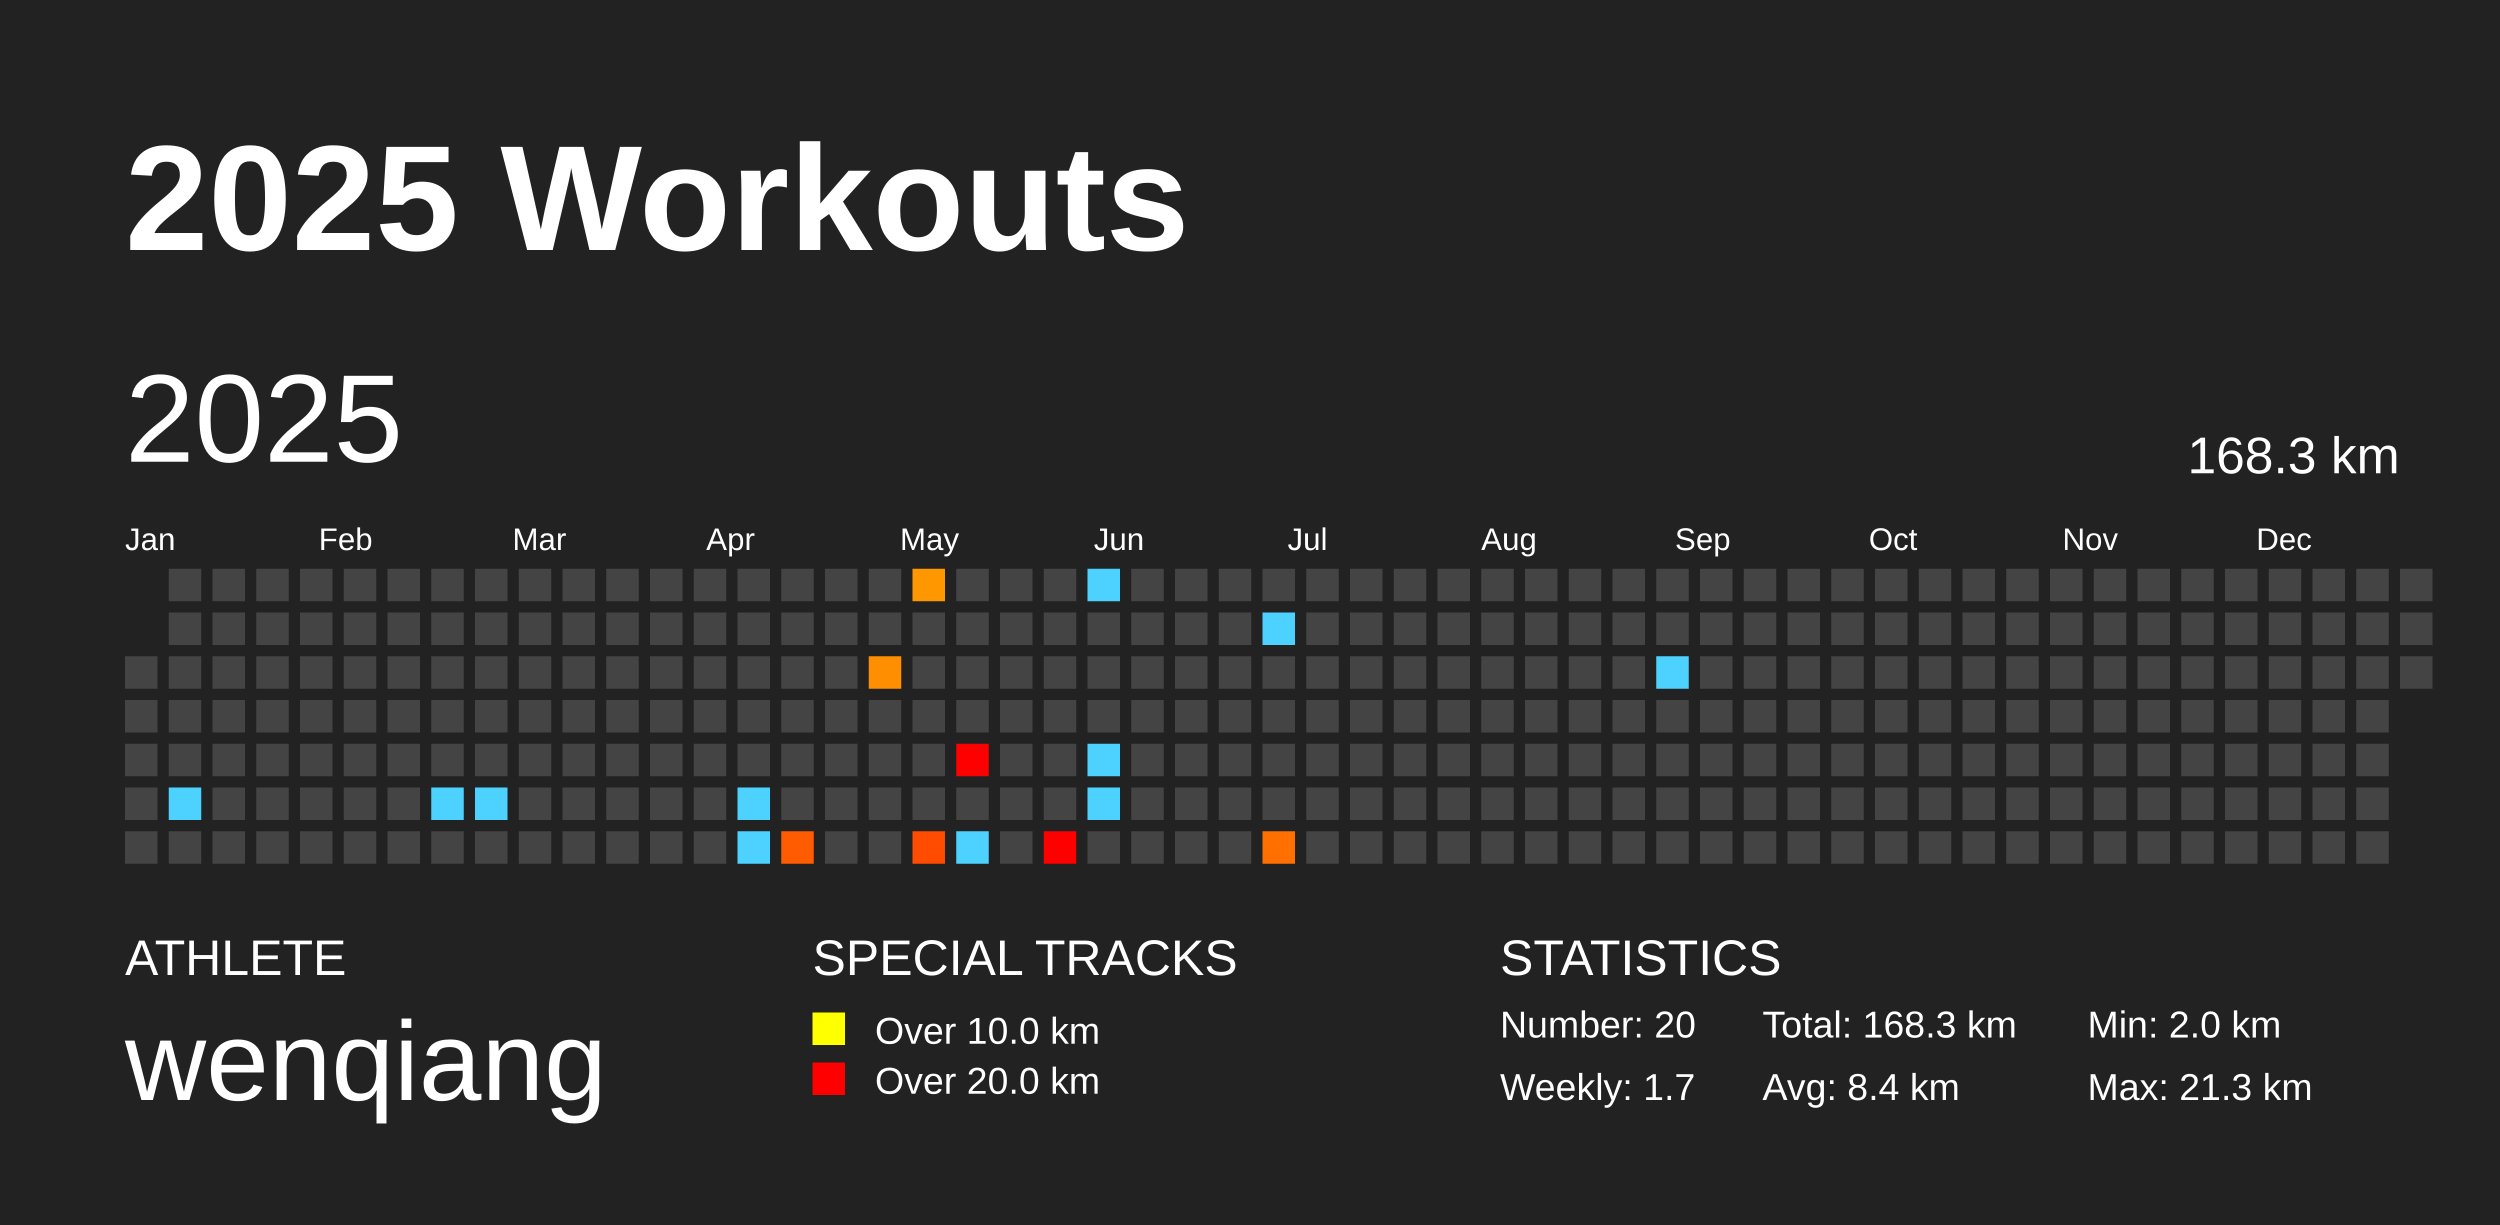
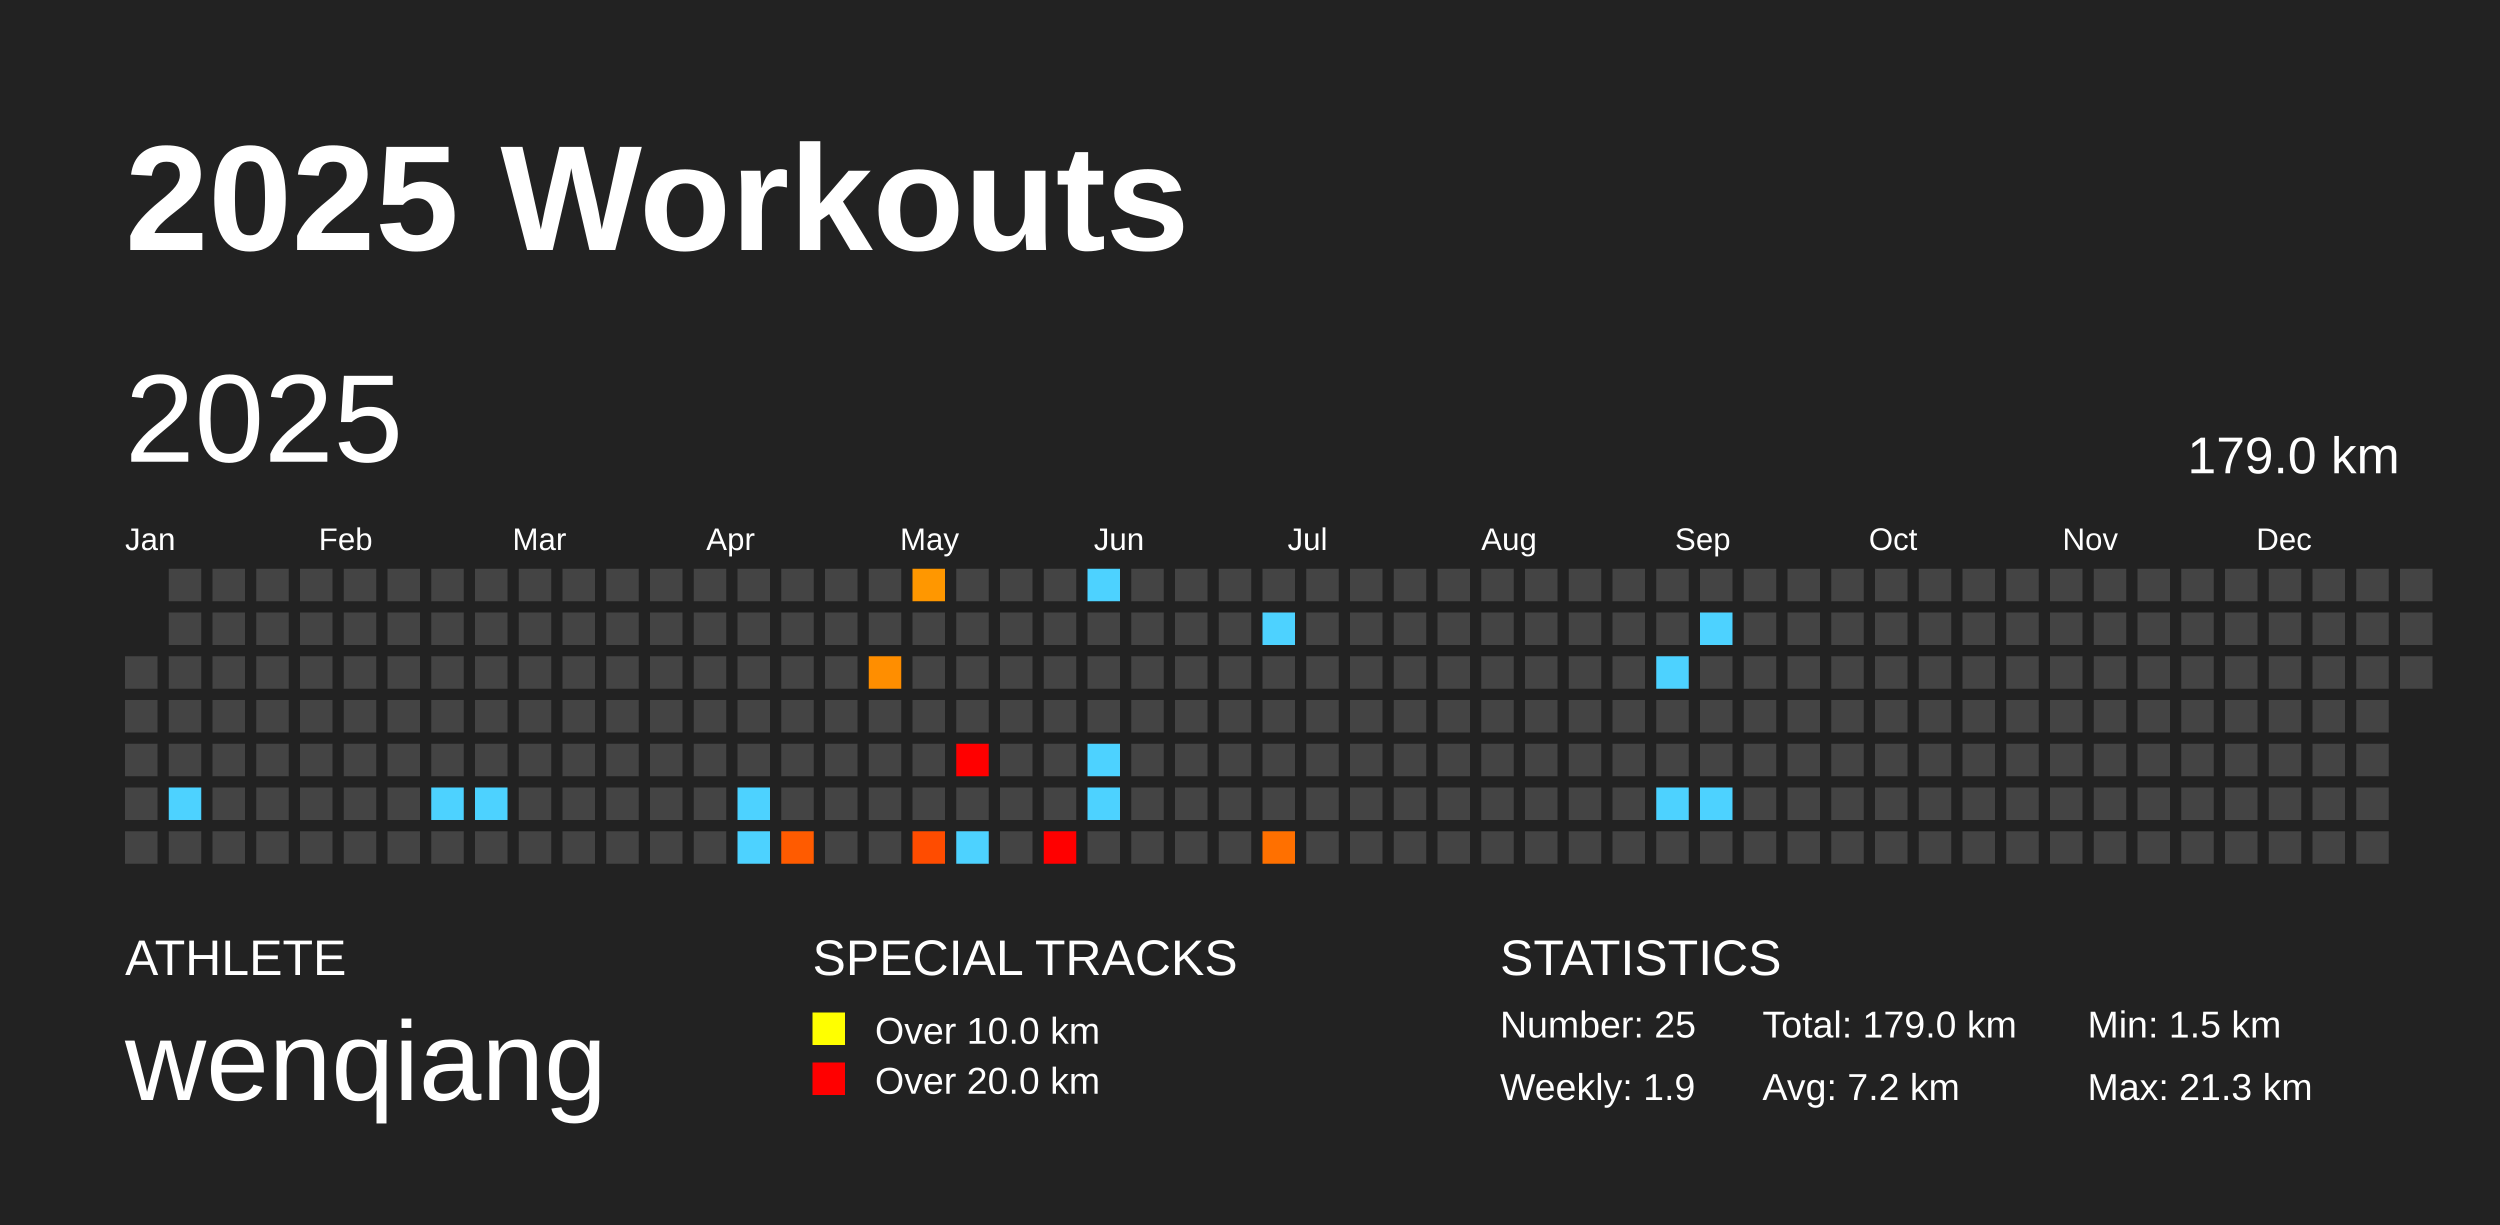
<svg xmlns="http://www.w3.org/2000/svg" baseProfile="full" height="98mm" version="1.1" viewBox="0,0,200,98" width="200mm">
  <defs />
  <rect fill="#222222" height="98" width="200" x="0" y="0" />
  <text fill="#FFFFFF" style="font-size:12px; font-family:Arial; font-weight:bold;" x="10" y="20">2025 Workouts</text>
  <text fill="#FFFFFF" style="font-size:4px; font-family:Arial" x="10" y="78">ATHLETE</text>
  <text fill="#FFFFFF" style="font-size:9px; font-family:Arial" x="10" y="88">wenqiang</text>
  <text fill="#FFFFFF" style="font-size:4px; font-family:Arial" x="65" y="78">SPECIAL TRACKS</text>
  <rect fill="yellow" height="2.6" width="2.6" x="65" y="81" />
  <text fill="#FFFFFF" style="font-size:3px; font-family:Arial" x="70" y="83.5">Over 10.0 km</text>
  <rect fill="red" height="2.6" width="2.6" x="65" y="85" />
  <text fill="#FFFFFF" style="font-size:3px; font-family:Arial" x="70" y="87.5">Over 20.0 km</text>
  <text fill="#FFFFFF" style="font-size:4px; font-family:Arial" x="120" y="78">STATISTICS</text>
-   <text fill="#FFFFFF" style="font-size:3px; font-family:Arial" x="120" y="83">Number: 20</text>
-   <text fill="#FFFFFF" style="font-size:3px; font-family:Arial" x="120" y="88">Weekly: 1.7</text>
-   <text fill="#FFFFFF" style="font-size:3px; font-family:Arial" x="141" y="83">Total: 168.3 km</text>
-   <text fill="#FFFFFF" style="font-size:3px; font-family:Arial" x="141" y="88">Avg: 8.4 km</text>
-   <text fill="#FFFFFF" style="font-size:3px; font-family:Arial" x="167" y="83">Min: 2.0 km</text>
+   <text fill="#FFFFFF" style="font-size:3px; font-family:Arial" x="120" y="83">Number: 25</text>
+   <text fill="#FFFFFF" style="font-size:3px; font-family:Arial" x="120" y="88">Weekly: 1.9</text>
+   <text fill="#FFFFFF" style="font-size:3px; font-family:Arial" x="141" y="83">Total: 179.0 km</text>
+   <text fill="#FFFFFF" style="font-size:3px; font-family:Arial" x="141" y="88">Avg: 7.2 km</text>
+   <text fill="#FFFFFF" style="font-size:3px; font-family:Arial" x="167" y="83">Min: 1.5 km</text>
  <text fill="#FFFFFF" style="font-size:3px; font-family:Arial" x="167" y="88">Max: 21.3 km</text>
  <text dominant-baseline="hanging" fill="#FFFFFF" style="font-size:10.0px; font-family:Arial;" x="10" y="30">2025</text>
-   <text dominant-baseline="hanging" fill="#FFFFFF" style="font-size:4.125px; font-family:Arial;" x="175" y="35">168.3 km</text>
+   <text dominant-baseline="hanging" fill="#FFFFFF" style="font-size:4.125px; font-family:Arial;" x="175" y="35">179.0 km</text>
  <text fill="#FFFFFF" style="font-size:2.5px; font-family:Arial" x="10.0" y="44">Jan</text>
  <text fill="#FFFFFF" style="font-size:2.5px; font-family:Arial" x="25.5" y="44">Feb</text>
  <text fill="#FFFFFF" style="font-size:2.5px; font-family:Arial" x="41.0" y="44">Mar</text>
  <text fill="#FFFFFF" style="font-size:2.5px; font-family:Arial" x="56.5" y="44">Apr</text>
  <text fill="#FFFFFF" style="font-size:2.5px; font-family:Arial" x="72.0" y="44">May</text>
  <text fill="#FFFFFF" style="font-size:2.5px; font-family:Arial" x="87.5" y="44">Jun</text>
  <text fill="#FFFFFF" style="font-size:2.5px; font-family:Arial" x="103.0" y="44">Jul</text>
  <text fill="#FFFFFF" style="font-size:2.5px; font-family:Arial" x="118.5" y="44">Aug</text>
  <text fill="#FFFFFF" style="font-size:2.5px; font-family:Arial" x="134.0" y="44">Sep</text>
  <text fill="#FFFFFF" style="font-size:2.5px; font-family:Arial" x="149.5" y="44">Oct</text>
  <text fill="#FFFFFF" style="font-size:2.5px; font-family:Arial" x="165.0" y="44">Nov</text>
  <text fill="#FFFFFF" style="font-size:2.5px; font-family:Arial" x="180.5" y="44">Dec</text>
  <rect fill="#444444" height="2.6" width="2.6" x="10.0" y="52.5" />
  <rect fill="#444444" height="2.6" width="2.6" x="10.0" y="56.0" />
  <rect fill="#444444" height="2.6" width="2.6" x="10.0" y="59.5" />
  <rect fill="#444444" height="2.6" width="2.6" x="10.0" y="63.0" />
  <rect fill="#444444" height="2.6" width="2.6" x="10.0" y="66.5" />
  <rect fill="#444444" height="2.6" width="2.6" x="13.5" y="45.5" />
  <rect fill="#444444" height="2.6" width="2.6" x="13.5" y="49.0" />
  <rect fill="#444444" height="2.6" width="2.6" x="13.5" y="52.5" />
  <rect fill="#444444" height="2.6" width="2.6" x="13.5" y="56.0" />
  <rect fill="#444444" height="2.6" width="2.6" x="13.5" y="59.5" />
  <rect fill="#4dd2ff" height="2.6" width="2.6" x="13.5" y="63.0" />
  <rect fill="#444444" height="2.6" width="2.6" x="13.5" y="66.5" />
  <rect fill="#444444" height="2.6" width="2.6" x="17.0" y="45.5" />
  <rect fill="#444444" height="2.6" width="2.6" x="17.0" y="49.0" />
  <rect fill="#444444" height="2.6" width="2.6" x="17.0" y="52.5" />
  <rect fill="#444444" height="2.6" width="2.6" x="17.0" y="56.0" />
  <rect fill="#444444" height="2.6" width="2.6" x="17.0" y="59.5" />
  <rect fill="#444444" height="2.6" width="2.6" x="17.0" y="63.0" />
  <rect fill="#444444" height="2.6" width="2.6" x="17.0" y="66.5" />
  <rect fill="#444444" height="2.6" width="2.6" x="20.5" y="45.5" />
  <rect fill="#444444" height="2.6" width="2.6" x="20.5" y="49.0" />
  <rect fill="#444444" height="2.6" width="2.6" x="20.5" y="52.5" />
  <rect fill="#444444" height="2.6" width="2.6" x="20.5" y="56.0" />
  <rect fill="#444444" height="2.6" width="2.6" x="20.5" y="59.5" />
  <rect fill="#444444" height="2.6" width="2.6" x="20.5" y="63.0" />
  <rect fill="#444444" height="2.6" width="2.6" x="20.5" y="66.5" />
  <rect fill="#444444" height="2.6" width="2.6" x="24.0" y="45.5" />
  <rect fill="#444444" height="2.6" width="2.6" x="24.0" y="49.0" />
  <rect fill="#444444" height="2.6" width="2.6" x="24.0" y="52.5" />
  <rect fill="#444444" height="2.6" width="2.6" x="24.0" y="56.0" />
  <rect fill="#444444" height="2.6" width="2.6" x="24.0" y="59.5" />
  <rect fill="#444444" height="2.6" width="2.6" x="24.0" y="63.0" />
  <rect fill="#444444" height="2.6" width="2.6" x="24.0" y="66.5" />
  <rect fill="#444444" height="2.6" width="2.6" x="27.5" y="45.5" />
  <rect fill="#444444" height="2.6" width="2.6" x="27.5" y="49.0" />
  <rect fill="#444444" height="2.6" width="2.6" x="27.5" y="52.5" />
  <rect fill="#444444" height="2.6" width="2.6" x="27.5" y="56.0" />
  <rect fill="#444444" height="2.6" width="2.6" x="27.5" y="59.5" />
  <rect fill="#444444" height="2.6" width="2.6" x="27.5" y="63.0" />
  <rect fill="#444444" height="2.6" width="2.6" x="27.5" y="66.5" />
  <rect fill="#444444" height="2.6" width="2.6" x="31.0" y="45.5" />
  <rect fill="#444444" height="2.6" width="2.6" x="31.0" y="49.0" />
  <rect fill="#444444" height="2.6" width="2.6" x="31.0" y="52.5" />
  <rect fill="#444444" height="2.6" width="2.6" x="31.0" y="56.0" />
  <rect fill="#444444" height="2.6" width="2.6" x="31.0" y="59.5" />
  <rect fill="#444444" height="2.6" width="2.6" x="31.0" y="63.0" />
  <rect fill="#444444" height="2.6" width="2.6" x="31.0" y="66.5" />
  <rect fill="#444444" height="2.6" width="2.6" x="34.5" y="45.5" />
  <rect fill="#444444" height="2.6" width="2.6" x="34.5" y="49.0" />
  <rect fill="#444444" height="2.6" width="2.6" x="34.5" y="52.5" />
  <rect fill="#444444" height="2.6" width="2.6" x="34.5" y="56.0" />
  <rect fill="#444444" height="2.6" width="2.6" x="34.5" y="59.5" />
  <rect fill="#4dd2ff" height="2.6" width="2.6" x="34.5" y="63.0" />
  <rect fill="#444444" height="2.6" width="2.6" x="34.5" y="66.5" />
  <rect fill="#444444" height="2.6" width="2.6" x="38.0" y="45.5" />
  <rect fill="#444444" height="2.6" width="2.6" x="38.0" y="49.0" />
  <rect fill="#444444" height="2.6" width="2.6" x="38.0" y="52.5" />
  <rect fill="#444444" height="2.6" width="2.6" x="38.0" y="56.0" />
  <rect fill="#444444" height="2.6" width="2.6" x="38.0" y="59.5" />
  <rect fill="#4dd2ff" height="2.6" width="2.6" x="38.0" y="63.0" />
  <rect fill="#444444" height="2.6" width="2.6" x="38.0" y="66.5" />
  <rect fill="#444444" height="2.6" width="2.6" x="41.5" y="45.5" />
  <rect fill="#444444" height="2.6" width="2.6" x="41.5" y="49.0" />
  <rect fill="#444444" height="2.6" width="2.6" x="41.5" y="52.5" />
  <rect fill="#444444" height="2.6" width="2.6" x="41.5" y="56.0" />
  <rect fill="#444444" height="2.6" width="2.6" x="41.5" y="59.5" />
  <rect fill="#444444" height="2.6" width="2.6" x="41.5" y="63.0" />
  <rect fill="#444444" height="2.6" width="2.6" x="41.5" y="66.5" />
  <rect fill="#444444" height="2.6" width="2.6" x="45.0" y="45.5" />
  <rect fill="#444444" height="2.6" width="2.6" x="45.0" y="49.0" />
  <rect fill="#444444" height="2.6" width="2.6" x="45.0" y="52.5" />
  <rect fill="#444444" height="2.6" width="2.6" x="45.0" y="56.0" />
  <rect fill="#444444" height="2.6" width="2.6" x="45.0" y="59.5" />
  <rect fill="#444444" height="2.6" width="2.6" x="45.0" y="63.0" />
  <rect fill="#444444" height="2.6" width="2.6" x="45.0" y="66.5" />
  <rect fill="#444444" height="2.6" width="2.6" x="48.5" y="45.5" />
  <rect fill="#444444" height="2.6" width="2.6" x="48.5" y="49.0" />
  <rect fill="#444444" height="2.6" width="2.6" x="48.5" y="52.5" />
  <rect fill="#444444" height="2.6" width="2.6" x="48.5" y="56.0" />
  <rect fill="#444444" height="2.6" width="2.6" x="48.5" y="59.5" />
  <rect fill="#444444" height="2.6" width="2.6" x="48.5" y="63.0" />
  <rect fill="#444444" height="2.6" width="2.6" x="48.5" y="66.5" />
  <rect fill="#444444" height="2.6" width="2.6" x="52.0" y="45.5" />
  <rect fill="#444444" height="2.6" width="2.6" x="52.0" y="49.0" />
  <rect fill="#444444" height="2.6" width="2.6" x="52.0" y="52.5" />
  <rect fill="#444444" height="2.6" width="2.6" x="52.0" y="56.0" />
  <rect fill="#444444" height="2.6" width="2.6" x="52.0" y="59.5" />
  <rect fill="#444444" height="2.6" width="2.6" x="52.0" y="63.0" />
  <rect fill="#444444" height="2.6" width="2.6" x="52.0" y="66.5" />
  <rect fill="#444444" height="2.6" width="2.6" x="55.5" y="45.5" />
  <rect fill="#444444" height="2.6" width="2.6" x="55.5" y="49.0" />
  <rect fill="#444444" height="2.6" width="2.6" x="55.5" y="52.5" />
  <rect fill="#444444" height="2.6" width="2.6" x="55.5" y="56.0" />
  <rect fill="#444444" height="2.6" width="2.6" x="55.5" y="59.5" />
  <rect fill="#444444" height="2.6" width="2.6" x="55.5" y="63.0" />
  <rect fill="#444444" height="2.6" width="2.6" x="55.5" y="66.5" />
  <rect fill="#444444" height="2.6" width="2.6" x="59.0" y="45.5" />
  <rect fill="#444444" height="2.6" width="2.6" x="59.0" y="49.0" />
  <rect fill="#444444" height="2.6" width="2.6" x="59.0" y="52.5" />
  <rect fill="#444444" height="2.6" width="2.6" x="59.0" y="56.0" />
  <rect fill="#444444" height="2.6" width="2.6" x="59.0" y="59.5" />
  <rect fill="#4dd2ff" height="2.6" width="2.6" x="59.0" y="63.0" />
  <rect fill="#4dd2ff" height="2.6" width="2.6" x="59.0" y="66.5" />
  <rect fill="#444444" height="2.6" width="2.6" x="62.5" y="45.5" />
  <rect fill="#444444" height="2.6" width="2.6" x="62.5" y="49.0" />
  <rect fill="#444444" height="2.6" width="2.6" x="62.5" y="52.5" />
  <rect fill="#444444" height="2.6" width="2.6" x="62.5" y="56.0" />
  <rect fill="#444444" height="2.6" width="2.6" x="62.5" y="59.5" />
  <rect fill="#444444" height="2.6" width="2.6" x="62.5" y="63.0" />
  <rect fill="#ff5b00" height="2.6" width="2.6" x="62.5" y="66.5" />
  <rect fill="#444444" height="2.6" width="2.6" x="66.0" y="45.5" />
  <rect fill="#444444" height="2.6" width="2.6" x="66.0" y="49.0" />
  <rect fill="#444444" height="2.6" width="2.6" x="66.0" y="52.5" />
  <rect fill="#444444" height="2.6" width="2.6" x="66.0" y="56.0" />
  <rect fill="#444444" height="2.6" width="2.6" x="66.0" y="59.5" />
  <rect fill="#444444" height="2.6" width="2.6" x="66.0" y="63.0" />
  <rect fill="#444444" height="2.6" width="2.6" x="66.0" y="66.5" />
  <rect fill="#444444" height="2.6" width="2.6" x="69.5" y="45.5" />
  <rect fill="#444444" height="2.6" width="2.6" x="69.5" y="49.0" />
  <rect fill="#ff8e00" height="2.6" width="2.6" x="69.5" y="52.5" />
  <rect fill="#444444" height="2.6" width="2.6" x="69.5" y="56.0" />
  <rect fill="#444444" height="2.6" width="2.6" x="69.5" y="59.5" />
  <rect fill="#444444" height="2.6" width="2.6" x="69.5" y="63.0" />
  <rect fill="#444444" height="2.6" width="2.6" x="69.5" y="66.5" />
  <rect fill="#ff9700" height="2.6" width="2.6" x="73.0" y="45.5" />
  <rect fill="#444444" height="2.6" width="2.6" x="73.0" y="49.0" />
  <rect fill="#444444" height="2.6" width="2.6" x="73.0" y="52.5" />
  <rect fill="#444444" height="2.6" width="2.6" x="73.0" y="56.0" />
  <rect fill="#444444" height="2.6" width="2.6" x="73.0" y="59.5" />
  <rect fill="#444444" height="2.6" width="2.6" x="73.0" y="63.0" />
  <rect fill="#ff4c00" height="2.6" width="2.6" x="73.0" y="66.5" />
  <rect fill="#444444" height="2.6" width="2.6" x="76.5" y="45.5" />
  <rect fill="#444444" height="2.6" width="2.6" x="76.5" y="49.0" />
  <rect fill="#444444" height="2.6" width="2.6" x="76.5" y="52.5" />
  <rect fill="#444444" height="2.6" width="2.6" x="76.5" y="56.0" />
  <rect fill="red" height="2.6" width="2.6" x="76.5" y="59.5" />
  <rect fill="#444444" height="2.6" width="2.6" x="76.5" y="63.0" />
  <rect fill="#4dd2ff" height="2.6" width="2.6" x="76.5" y="66.5" />
  <rect fill="#444444" height="2.6" width="2.6" x="80.0" y="45.5" />
  <rect fill="#444444" height="2.6" width="2.6" x="80.0" y="49.0" />
  <rect fill="#444444" height="2.6" width="2.6" x="80.0" y="52.5" />
  <rect fill="#444444" height="2.6" width="2.6" x="80.0" y="56.0" />
  <rect fill="#444444" height="2.6" width="2.6" x="80.0" y="59.5" />
  <rect fill="#444444" height="2.6" width="2.6" x="80.0" y="63.0" />
  <rect fill="#444444" height="2.6" width="2.6" x="80.0" y="66.5" />
  <rect fill="#444444" height="2.6" width="2.6" x="83.5" y="45.5" />
  <rect fill="#444444" height="2.6" width="2.6" x="83.5" y="49.0" />
  <rect fill="#444444" height="2.6" width="2.6" x="83.5" y="52.5" />
  <rect fill="#444444" height="2.6" width="2.6" x="83.5" y="56.0" />
  <rect fill="#444444" height="2.6" width="2.6" x="83.5" y="59.5" />
  <rect fill="#444444" height="2.6" width="2.6" x="83.5" y="63.0" />
  <rect fill="red" height="2.6" width="2.6" x="83.5" y="66.5" />
  <rect fill="#4dd2ff" height="2.6" width="2.6" x="87.0" y="45.5" />
  <rect fill="#444444" height="2.6" width="2.6" x="87.0" y="49.0" />
  <rect fill="#444444" height="2.6" width="2.6" x="87.0" y="52.5" />
  <rect fill="#444444" height="2.6" width="2.6" x="87.0" y="56.0" />
  <rect fill="#4dd2ff" height="2.6" width="2.6" x="87.0" y="59.5" />
  <rect fill="#4dd2ff" height="2.6" width="2.6" x="87.0" y="63.0" />
  <rect fill="#444444" height="2.6" width="2.6" x="87.0" y="66.5" />
  <rect fill="#444444" height="2.6" width="2.6" x="90.5" y="45.5" />
  <rect fill="#444444" height="2.6" width="2.6" x="90.5" y="49.0" />
  <rect fill="#444444" height="2.6" width="2.6" x="90.5" y="52.5" />
  <rect fill="#444444" height="2.6" width="2.6" x="90.5" y="56.0" />
  <rect fill="#444444" height="2.6" width="2.6" x="90.5" y="59.5" />
  <rect fill="#444444" height="2.6" width="2.6" x="90.5" y="63.0" />
  <rect fill="#444444" height="2.6" width="2.6" x="90.5" y="66.5" />
  <rect fill="#444444" height="2.6" width="2.6" x="94.0" y="45.5" />
  <rect fill="#444444" height="2.6" width="2.6" x="94.0" y="49.0" />
  <rect fill="#444444" height="2.6" width="2.6" x="94.0" y="52.5" />
  <rect fill="#444444" height="2.6" width="2.6" x="94.0" y="56.0" />
  <rect fill="#444444" height="2.6" width="2.6" x="94.0" y="59.5" />
  <rect fill="#444444" height="2.6" width="2.6" x="94.0" y="63.0" />
  <rect fill="#444444" height="2.6" width="2.6" x="94.0" y="66.5" />
  <rect fill="#444444" height="2.6" width="2.6" x="97.5" y="45.5" />
  <rect fill="#444444" height="2.6" width="2.6" x="97.5" y="49.0" />
  <rect fill="#444444" height="2.6" width="2.6" x="97.5" y="52.5" />
  <rect fill="#444444" height="2.6" width="2.6" x="97.5" y="56.0" />
  <rect fill="#444444" height="2.6" width="2.6" x="97.5" y="59.5" />
  <rect fill="#444444" height="2.6" width="2.6" x="97.5" y="63.0" />
  <rect fill="#444444" height="2.6" width="2.6" x="97.5" y="66.5" />
  <rect fill="#444444" height="2.6" width="2.6" x="101.0" y="45.5" />
  <rect fill="#4dd2ff" height="2.6" width="2.6" x="101.0" y="49.0" />
  <rect fill="#444444" height="2.6" width="2.6" x="101.0" y="52.5" />
  <rect fill="#444444" height="2.6" width="2.6" x="101.0" y="56.0" />
  <rect fill="#444444" height="2.6" width="2.6" x="101.0" y="59.5" />
  <rect fill="#444444" height="2.6" width="2.6" x="101.0" y="63.0" />
  <rect fill="#ff7000" height="2.6" width="2.6" x="101.0" y="66.5" />
  <rect fill="#444444" height="2.6" width="2.6" x="104.5" y="45.5" />
  <rect fill="#444444" height="2.6" width="2.6" x="104.5" y="49.0" />
  <rect fill="#444444" height="2.6" width="2.6" x="104.5" y="52.5" />
  <rect fill="#444444" height="2.6" width="2.6" x="104.5" y="56.0" />
  <rect fill="#444444" height="2.6" width="2.6" x="104.5" y="59.5" />
  <rect fill="#444444" height="2.6" width="2.6" x="104.5" y="63.0" />
  <rect fill="#444444" height="2.6" width="2.6" x="104.5" y="66.5" />
  <rect fill="#444444" height="2.6" width="2.6" x="108.0" y="45.5" />
  <rect fill="#444444" height="2.6" width="2.6" x="108.0" y="49.0" />
  <rect fill="#444444" height="2.6" width="2.6" x="108.0" y="52.5" />
  <rect fill="#444444" height="2.6" width="2.6" x="108.0" y="56.0" />
  <rect fill="#444444" height="2.6" width="2.6" x="108.0" y="59.5" />
  <rect fill="#444444" height="2.6" width="2.6" x="108.0" y="63.0" />
  <rect fill="#444444" height="2.6" width="2.6" x="108.0" y="66.5" />
  <rect fill="#444444" height="2.6" width="2.6" x="111.5" y="45.5" />
  <rect fill="#444444" height="2.6" width="2.6" x="111.5" y="49.0" />
  <rect fill="#444444" height="2.6" width="2.6" x="111.5" y="52.5" />
  <rect fill="#444444" height="2.6" width="2.6" x="111.5" y="56.0" />
  <rect fill="#444444" height="2.6" width="2.6" x="111.5" y="59.5" />
  <rect fill="#444444" height="2.6" width="2.6" x="111.5" y="63.0" />
  <rect fill="#444444" height="2.6" width="2.6" x="111.5" y="66.5" />
  <rect fill="#444444" height="2.6" width="2.6" x="115.0" y="45.5" />
  <rect fill="#444444" height="2.6" width="2.6" x="115.0" y="49.0" />
  <rect fill="#444444" height="2.6" width="2.6" x="115.0" y="52.5" />
  <rect fill="#444444" height="2.6" width="2.6" x="115.0" y="56.0" />
  <rect fill="#444444" height="2.6" width="2.6" x="115.0" y="59.5" />
  <rect fill="#444444" height="2.6" width="2.6" x="115.0" y="63.0" />
  <rect fill="#444444" height="2.6" width="2.6" x="115.0" y="66.5" />
  <rect fill="#444444" height="2.6" width="2.6" x="118.5" y="45.5" />
  <rect fill="#444444" height="2.6" width="2.6" x="118.5" y="49.0" />
  <rect fill="#444444" height="2.6" width="2.6" x="118.5" y="52.5" />
  <rect fill="#444444" height="2.6" width="2.6" x="118.5" y="56.0" />
  <rect fill="#444444" height="2.6" width="2.6" x="118.5" y="59.5" />
  <rect fill="#444444" height="2.6" width="2.6" x="118.5" y="63.0" />
  <rect fill="#444444" height="2.6" width="2.6" x="118.5" y="66.5" />
  <rect fill="#444444" height="2.6" width="2.6" x="122.0" y="45.5" />
  <rect fill="#444444" height="2.6" width="2.6" x="122.0" y="49.0" />
  <rect fill="#444444" height="2.6" width="2.6" x="122.0" y="52.5" />
  <rect fill="#444444" height="2.6" width="2.6" x="122.0" y="56.0" />
  <rect fill="#444444" height="2.6" width="2.6" x="122.0" y="59.5" />
  <rect fill="#444444" height="2.6" width="2.6" x="122.0" y="63.0" />
  <rect fill="#444444" height="2.6" width="2.6" x="122.0" y="66.5" />
  <rect fill="#444444" height="2.6" width="2.6" x="125.5" y="45.5" />
  <rect fill="#444444" height="2.6" width="2.6" x="125.5" y="49.0" />
  <rect fill="#444444" height="2.6" width="2.6" x="125.5" y="52.5" />
  <rect fill="#444444" height="2.6" width="2.6" x="125.5" y="56.0" />
  <rect fill="#444444" height="2.6" width="2.6" x="125.5" y="59.5" />
  <rect fill="#444444" height="2.6" width="2.6" x="125.5" y="63.0" />
  <rect fill="#444444" height="2.6" width="2.6" x="125.5" y="66.5" />
  <rect fill="#444444" height="2.6" width="2.6" x="129.0" y="45.5" />
  <rect fill="#444444" height="2.6" width="2.6" x="129.0" y="49.0" />
  <rect fill="#444444" height="2.6" width="2.6" x="129.0" y="52.5" />
  <rect fill="#444444" height="2.6" width="2.6" x="129.0" y="56.0" />
  <rect fill="#444444" height="2.6" width="2.6" x="129.0" y="59.5" />
  <rect fill="#444444" height="2.6" width="2.6" x="129.0" y="63.0" />
  <rect fill="#444444" height="2.6" width="2.6" x="129.0" y="66.5" />
  <rect fill="#444444" height="2.6" width="2.6" x="132.5" y="45.5" />
  <rect fill="#444444" height="2.6" width="2.6" x="132.5" y="49.0" />
  <rect fill="#4dd2ff" height="2.6" width="2.6" x="132.5" y="52.5" />
  <rect fill="#444444" height="2.6" width="2.6" x="132.5" y="56.0" />
  <rect fill="#444444" height="2.6" width="2.6" x="132.5" y="59.5" />
-   <rect fill="#444444" height="2.6" width="2.6" x="132.5" y="63.0" />
+   <rect fill="#4dd2ff" height="2.6" width="2.6" x="132.5" y="63.0" />
  <rect fill="#444444" height="2.6" width="2.6" x="132.5" y="66.5" />
  <rect fill="#444444" height="2.6" width="2.6" x="136.0" y="45.5" />
-   <rect fill="#444444" height="2.6" width="2.6" x="136.0" y="49.0" />
+   <rect fill="#4dd2ff" height="2.6" width="2.6" x="136.0" y="49.0" />
  <rect fill="#444444" height="2.6" width="2.6" x="136.0" y="52.5" />
  <rect fill="#444444" height="2.6" width="2.6" x="136.0" y="56.0" />
  <rect fill="#444444" height="2.6" width="2.6" x="136.0" y="59.5" />
-   <rect fill="#444444" height="2.6" width="2.6" x="136.0" y="63.0" />
+   <rect fill="#4dd2ff" height="2.6" width="2.6" x="136.0" y="63.0" />
  <rect fill="#444444" height="2.6" width="2.6" x="136.0" y="66.5" />
  <rect fill="#444444" height="2.6" width="2.6" x="139.5" y="45.5" />
  <rect fill="#444444" height="2.6" width="2.6" x="139.5" y="49.0" />
  <rect fill="#444444" height="2.6" width="2.6" x="139.5" y="52.5" />
  <rect fill="#444444" height="2.6" width="2.6" x="139.5" y="56.0" />
  <rect fill="#444444" height="2.6" width="2.6" x="139.5" y="59.5" />
  <rect fill="#444444" height="2.6" width="2.6" x="139.5" y="63.0" />
  <rect fill="#444444" height="2.6" width="2.6" x="139.5" y="66.5" />
  <rect fill="#444444" height="2.6" width="2.6" x="143.0" y="45.5" />
  <rect fill="#444444" height="2.6" width="2.6" x="143.0" y="49.0" />
  <rect fill="#444444" height="2.6" width="2.6" x="143.0" y="52.5" />
  <rect fill="#444444" height="2.6" width="2.6" x="143.0" y="56.0" />
  <rect fill="#444444" height="2.6" width="2.6" x="143.0" y="59.5" />
  <rect fill="#444444" height="2.6" width="2.6" x="143.0" y="63.0" />
  <rect fill="#444444" height="2.6" width="2.6" x="143.0" y="66.5" />
  <rect fill="#444444" height="2.6" width="2.6" x="146.5" y="45.5" />
  <rect fill="#444444" height="2.6" width="2.6" x="146.5" y="49.0" />
  <rect fill="#444444" height="2.6" width="2.6" x="146.5" y="52.5" />
  <rect fill="#444444" height="2.6" width="2.6" x="146.5" y="56.0" />
  <rect fill="#444444" height="2.6" width="2.6" x="146.5" y="59.5" />
  <rect fill="#444444" height="2.6" width="2.6" x="146.5" y="63.0" />
  <rect fill="#444444" height="2.6" width="2.6" x="146.5" y="66.5" />
  <rect fill="#444444" height="2.6" width="2.6" x="150.0" y="45.5" />
  <rect fill="#444444" height="2.6" width="2.6" x="150.0" y="49.0" />
  <rect fill="#444444" height="2.6" width="2.6" x="150.0" y="52.5" />
  <rect fill="#444444" height="2.6" width="2.6" x="150.0" y="56.0" />
  <rect fill="#444444" height="2.6" width="2.6" x="150.0" y="59.5" />
  <rect fill="#444444" height="2.6" width="2.6" x="150.0" y="63.0" />
  <rect fill="#444444" height="2.6" width="2.6" x="150.0" y="66.5" />
  <rect fill="#444444" height="2.6" width="2.6" x="153.5" y="45.5" />
  <rect fill="#444444" height="2.6" width="2.6" x="153.5" y="49.0" />
  <rect fill="#444444" height="2.6" width="2.6" x="153.5" y="52.5" />
  <rect fill="#444444" height="2.6" width="2.6" x="153.5" y="56.0" />
  <rect fill="#444444" height="2.6" width="2.6" x="153.5" y="59.5" />
  <rect fill="#444444" height="2.6" width="2.6" x="153.5" y="63.0" />
  <rect fill="#444444" height="2.6" width="2.6" x="153.5" y="66.5" />
  <rect fill="#444444" height="2.6" width="2.6" x="157.0" y="45.5" />
  <rect fill="#444444" height="2.6" width="2.6" x="157.0" y="49.0" />
  <rect fill="#444444" height="2.6" width="2.6" x="157.0" y="52.5" />
  <rect fill="#444444" height="2.6" width="2.6" x="157.0" y="56.0" />
  <rect fill="#444444" height="2.6" width="2.6" x="157.0" y="59.5" />
  <rect fill="#444444" height="2.6" width="2.6" x="157.0" y="63.0" />
  <rect fill="#444444" height="2.6" width="2.6" x="157.0" y="66.5" />
  <rect fill="#444444" height="2.6" width="2.6" x="160.5" y="45.5" />
  <rect fill="#444444" height="2.6" width="2.6" x="160.5" y="49.0" />
  <rect fill="#444444" height="2.6" width="2.6" x="160.5" y="52.5" />
  <rect fill="#444444" height="2.6" width="2.6" x="160.5" y="56.0" />
  <rect fill="#444444" height="2.6" width="2.6" x="160.5" y="59.5" />
  <rect fill="#444444" height="2.6" width="2.6" x="160.5" y="63.0" />
  <rect fill="#444444" height="2.6" width="2.6" x="160.5" y="66.5" />
  <rect fill="#444444" height="2.6" width="2.6" x="164.0" y="45.5" />
  <rect fill="#444444" height="2.6" width="2.6" x="164.0" y="49.0" />
  <rect fill="#444444" height="2.6" width="2.6" x="164.0" y="52.5" />
  <rect fill="#444444" height="2.6" width="2.6" x="164.0" y="56.0" />
  <rect fill="#444444" height="2.6" width="2.6" x="164.0" y="59.5" />
  <rect fill="#444444" height="2.6" width="2.6" x="164.0" y="63.0" />
  <rect fill="#444444" height="2.6" width="2.6" x="164.0" y="66.5" />
  <rect fill="#444444" height="2.6" width="2.6" x="167.5" y="45.5" />
  <rect fill="#444444" height="2.6" width="2.6" x="167.5" y="49.0" />
  <rect fill="#444444" height="2.6" width="2.6" x="167.5" y="52.5" />
  <rect fill="#444444" height="2.6" width="2.6" x="167.5" y="56.0" />
  <rect fill="#444444" height="2.6" width="2.6" x="167.5" y="59.5" />
  <rect fill="#444444" height="2.6" width="2.6" x="167.5" y="63.0" />
  <rect fill="#444444" height="2.6" width="2.6" x="167.5" y="66.5" />
  <rect fill="#444444" height="2.6" width="2.6" x="171.0" y="45.5" />
  <rect fill="#444444" height="2.6" width="2.6" x="171.0" y="49.0" />
  <rect fill="#444444" height="2.6" width="2.6" x="171.0" y="52.5" />
  <rect fill="#444444" height="2.6" width="2.6" x="171.0" y="56.0" />
  <rect fill="#444444" height="2.6" width="2.6" x="171.0" y="59.5" />
  <rect fill="#444444" height="2.6" width="2.6" x="171.0" y="63.0" />
  <rect fill="#444444" height="2.6" width="2.6" x="171.0" y="66.5" />
  <rect fill="#444444" height="2.6" width="2.6" x="174.5" y="45.5" />
  <rect fill="#444444" height="2.6" width="2.6" x="174.5" y="49.0" />
  <rect fill="#444444" height="2.6" width="2.6" x="174.5" y="52.5" />
  <rect fill="#444444" height="2.6" width="2.6" x="174.5" y="56.0" />
  <rect fill="#444444" height="2.6" width="2.6" x="174.5" y="59.5" />
  <rect fill="#444444" height="2.6" width="2.6" x="174.5" y="63.0" />
  <rect fill="#444444" height="2.6" width="2.6" x="174.5" y="66.5" />
  <rect fill="#444444" height="2.6" width="2.6" x="178.0" y="45.5" />
  <rect fill="#444444" height="2.6" width="2.6" x="178.0" y="49.0" />
  <rect fill="#444444" height="2.6" width="2.6" x="178.0" y="52.5" />
  <rect fill="#444444" height="2.6" width="2.6" x="178.0" y="56.0" />
  <rect fill="#444444" height="2.6" width="2.6" x="178.0" y="59.5" />
  <rect fill="#444444" height="2.6" width="2.6" x="178.0" y="63.0" />
  <rect fill="#444444" height="2.6" width="2.6" x="178.0" y="66.5" />
  <rect fill="#444444" height="2.6" width="2.6" x="181.5" y="45.5" />
  <rect fill="#444444" height="2.6" width="2.6" x="181.5" y="49.0" />
  <rect fill="#444444" height="2.6" width="2.6" x="181.5" y="52.5" />
  <rect fill="#444444" height="2.6" width="2.6" x="181.5" y="56.0" />
  <rect fill="#444444" height="2.6" width="2.6" x="181.5" y="59.5" />
  <rect fill="#444444" height="2.6" width="2.6" x="181.5" y="63.0" />
  <rect fill="#444444" height="2.6" width="2.6" x="181.5" y="66.5" />
  <rect fill="#444444" height="2.6" width="2.6" x="185.0" y="45.5" />
  <rect fill="#444444" height="2.6" width="2.6" x="185.0" y="49.0" />
  <rect fill="#444444" height="2.6" width="2.6" x="185.0" y="52.5" />
  <rect fill="#444444" height="2.6" width="2.6" x="185.0" y="56.0" />
  <rect fill="#444444" height="2.6" width="2.6" x="185.0" y="59.5" />
  <rect fill="#444444" height="2.6" width="2.6" x="185.0" y="63.0" />
  <rect fill="#444444" height="2.6" width="2.6" x="185.0" y="66.5" />
  <rect fill="#444444" height="2.6" width="2.6" x="188.5" y="45.5" />
  <rect fill="#444444" height="2.6" width="2.6" x="188.5" y="49.0" />
  <rect fill="#444444" height="2.6" width="2.6" x="188.5" y="52.5" />
  <rect fill="#444444" height="2.6" width="2.6" x="188.5" y="56.0" />
  <rect fill="#444444" height="2.6" width="2.6" x="188.5" y="59.5" />
  <rect fill="#444444" height="2.6" width="2.6" x="188.5" y="63.0" />
  <rect fill="#444444" height="2.6" width="2.6" x="188.5" y="66.5" />
  <rect fill="#444444" height="2.6" width="2.6" x="192.0" y="45.5" />
  <rect fill="#444444" height="2.6" width="2.6" x="192.0" y="49.0" />
  <rect fill="#444444" height="2.6" width="2.6" x="192.0" y="52.5" />
</svg>
